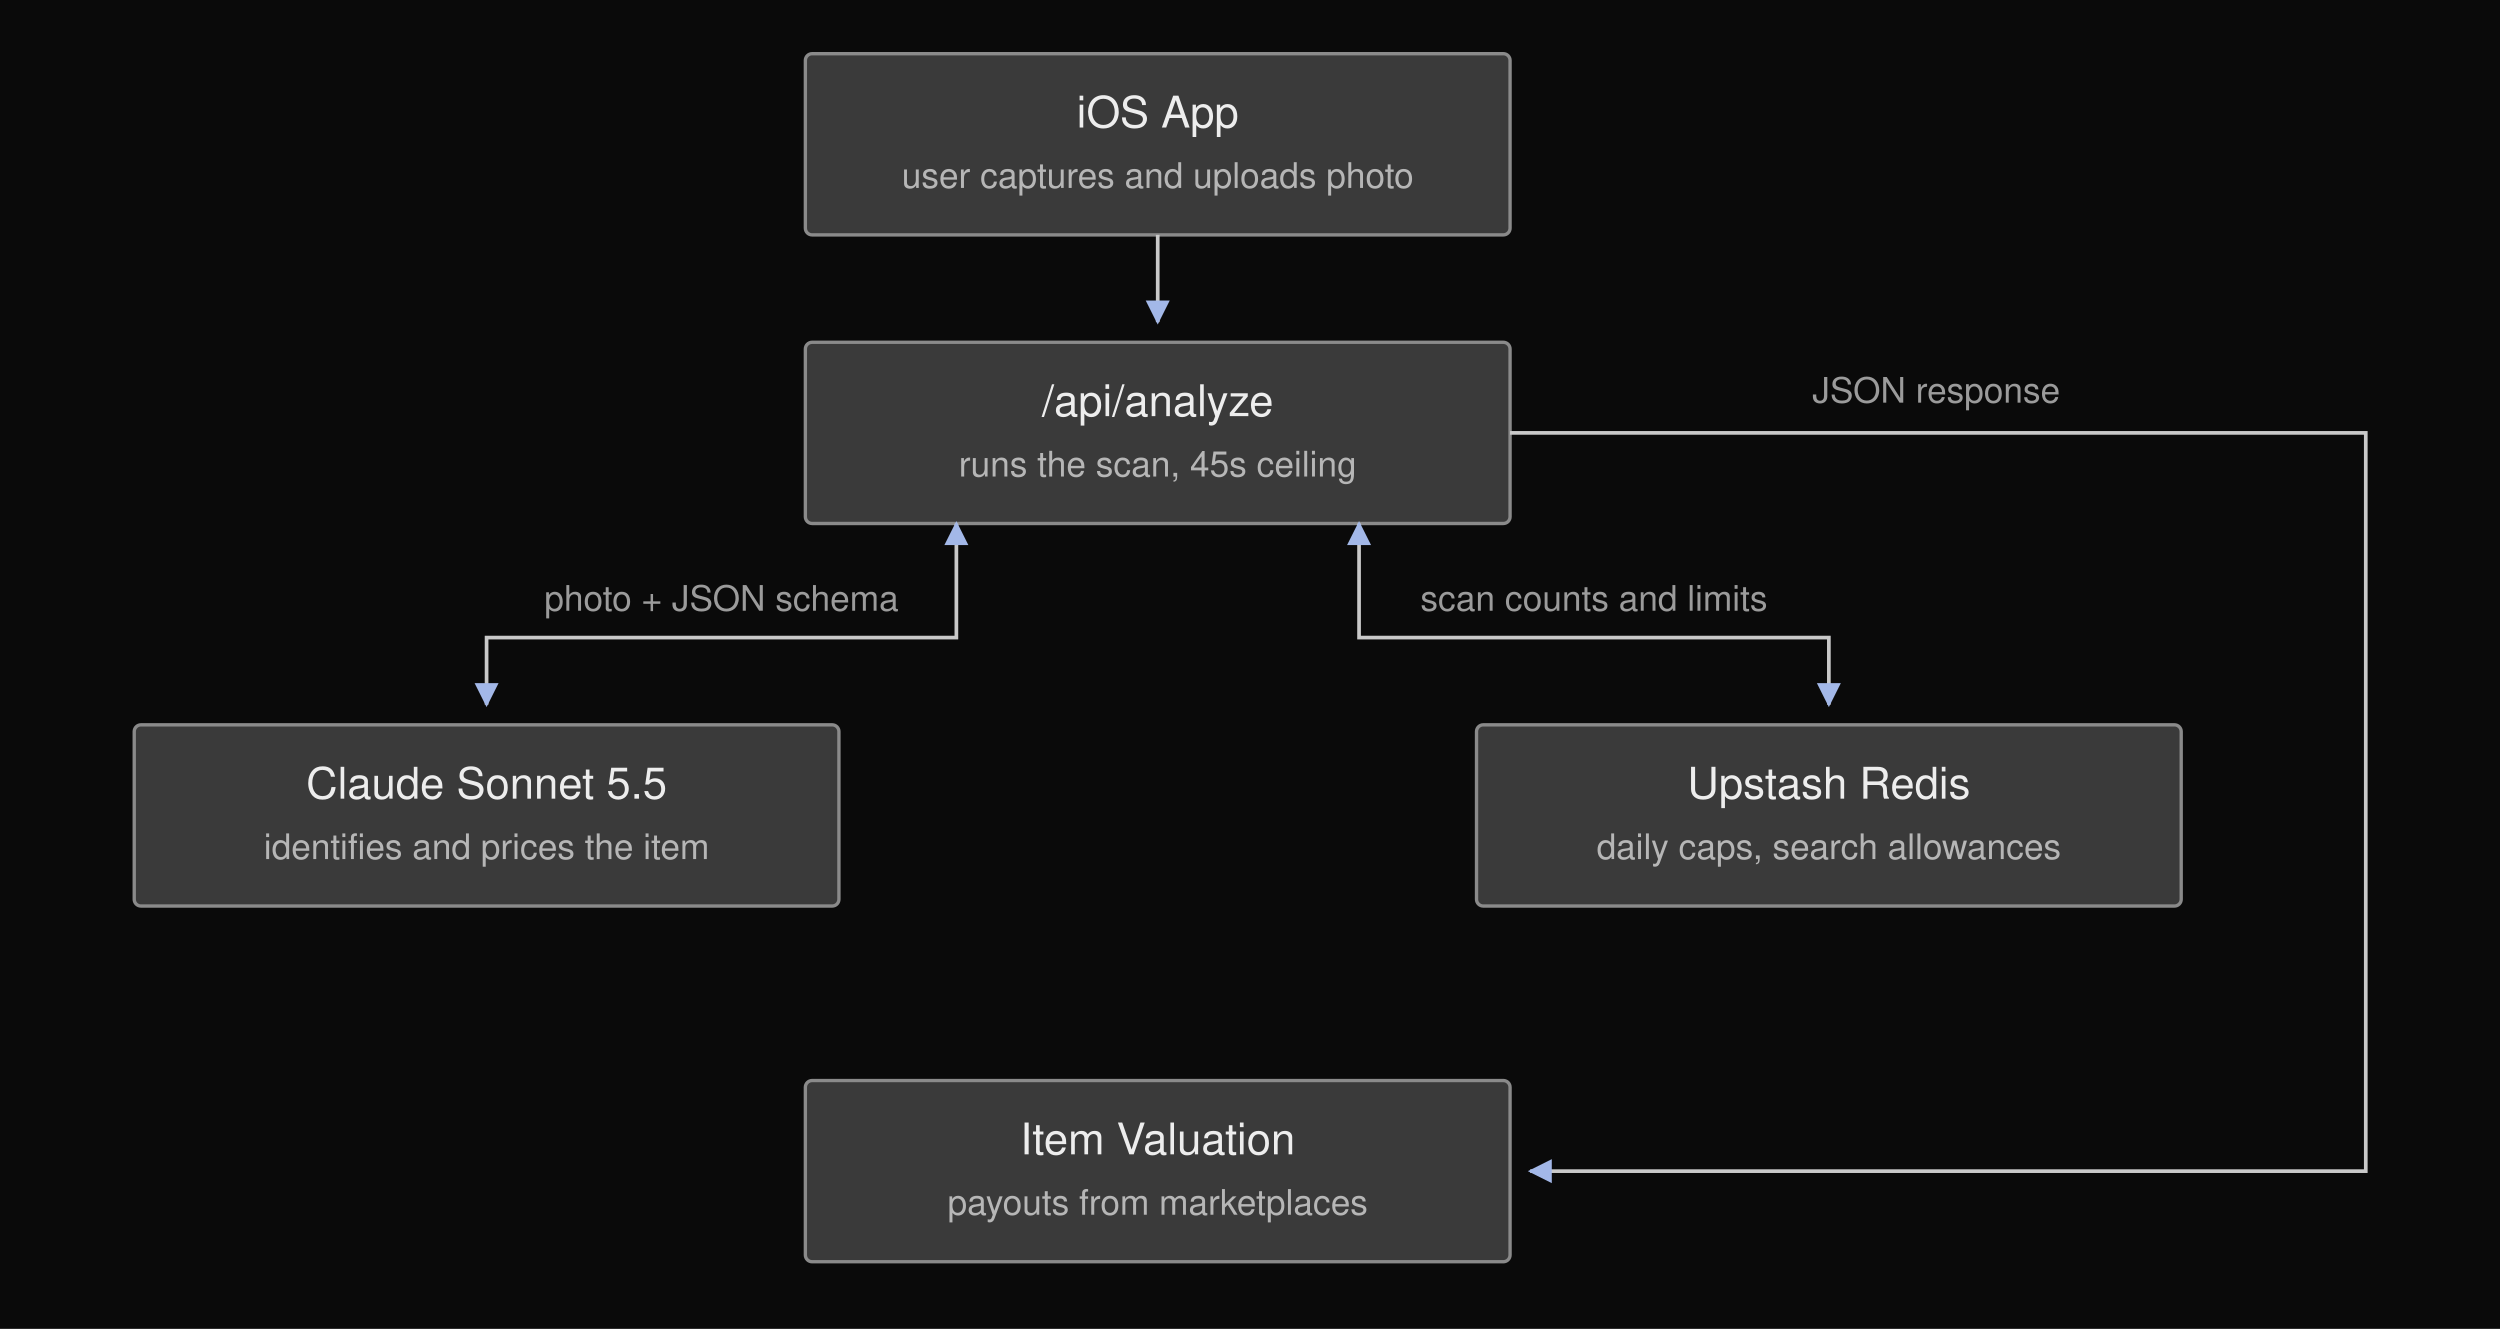
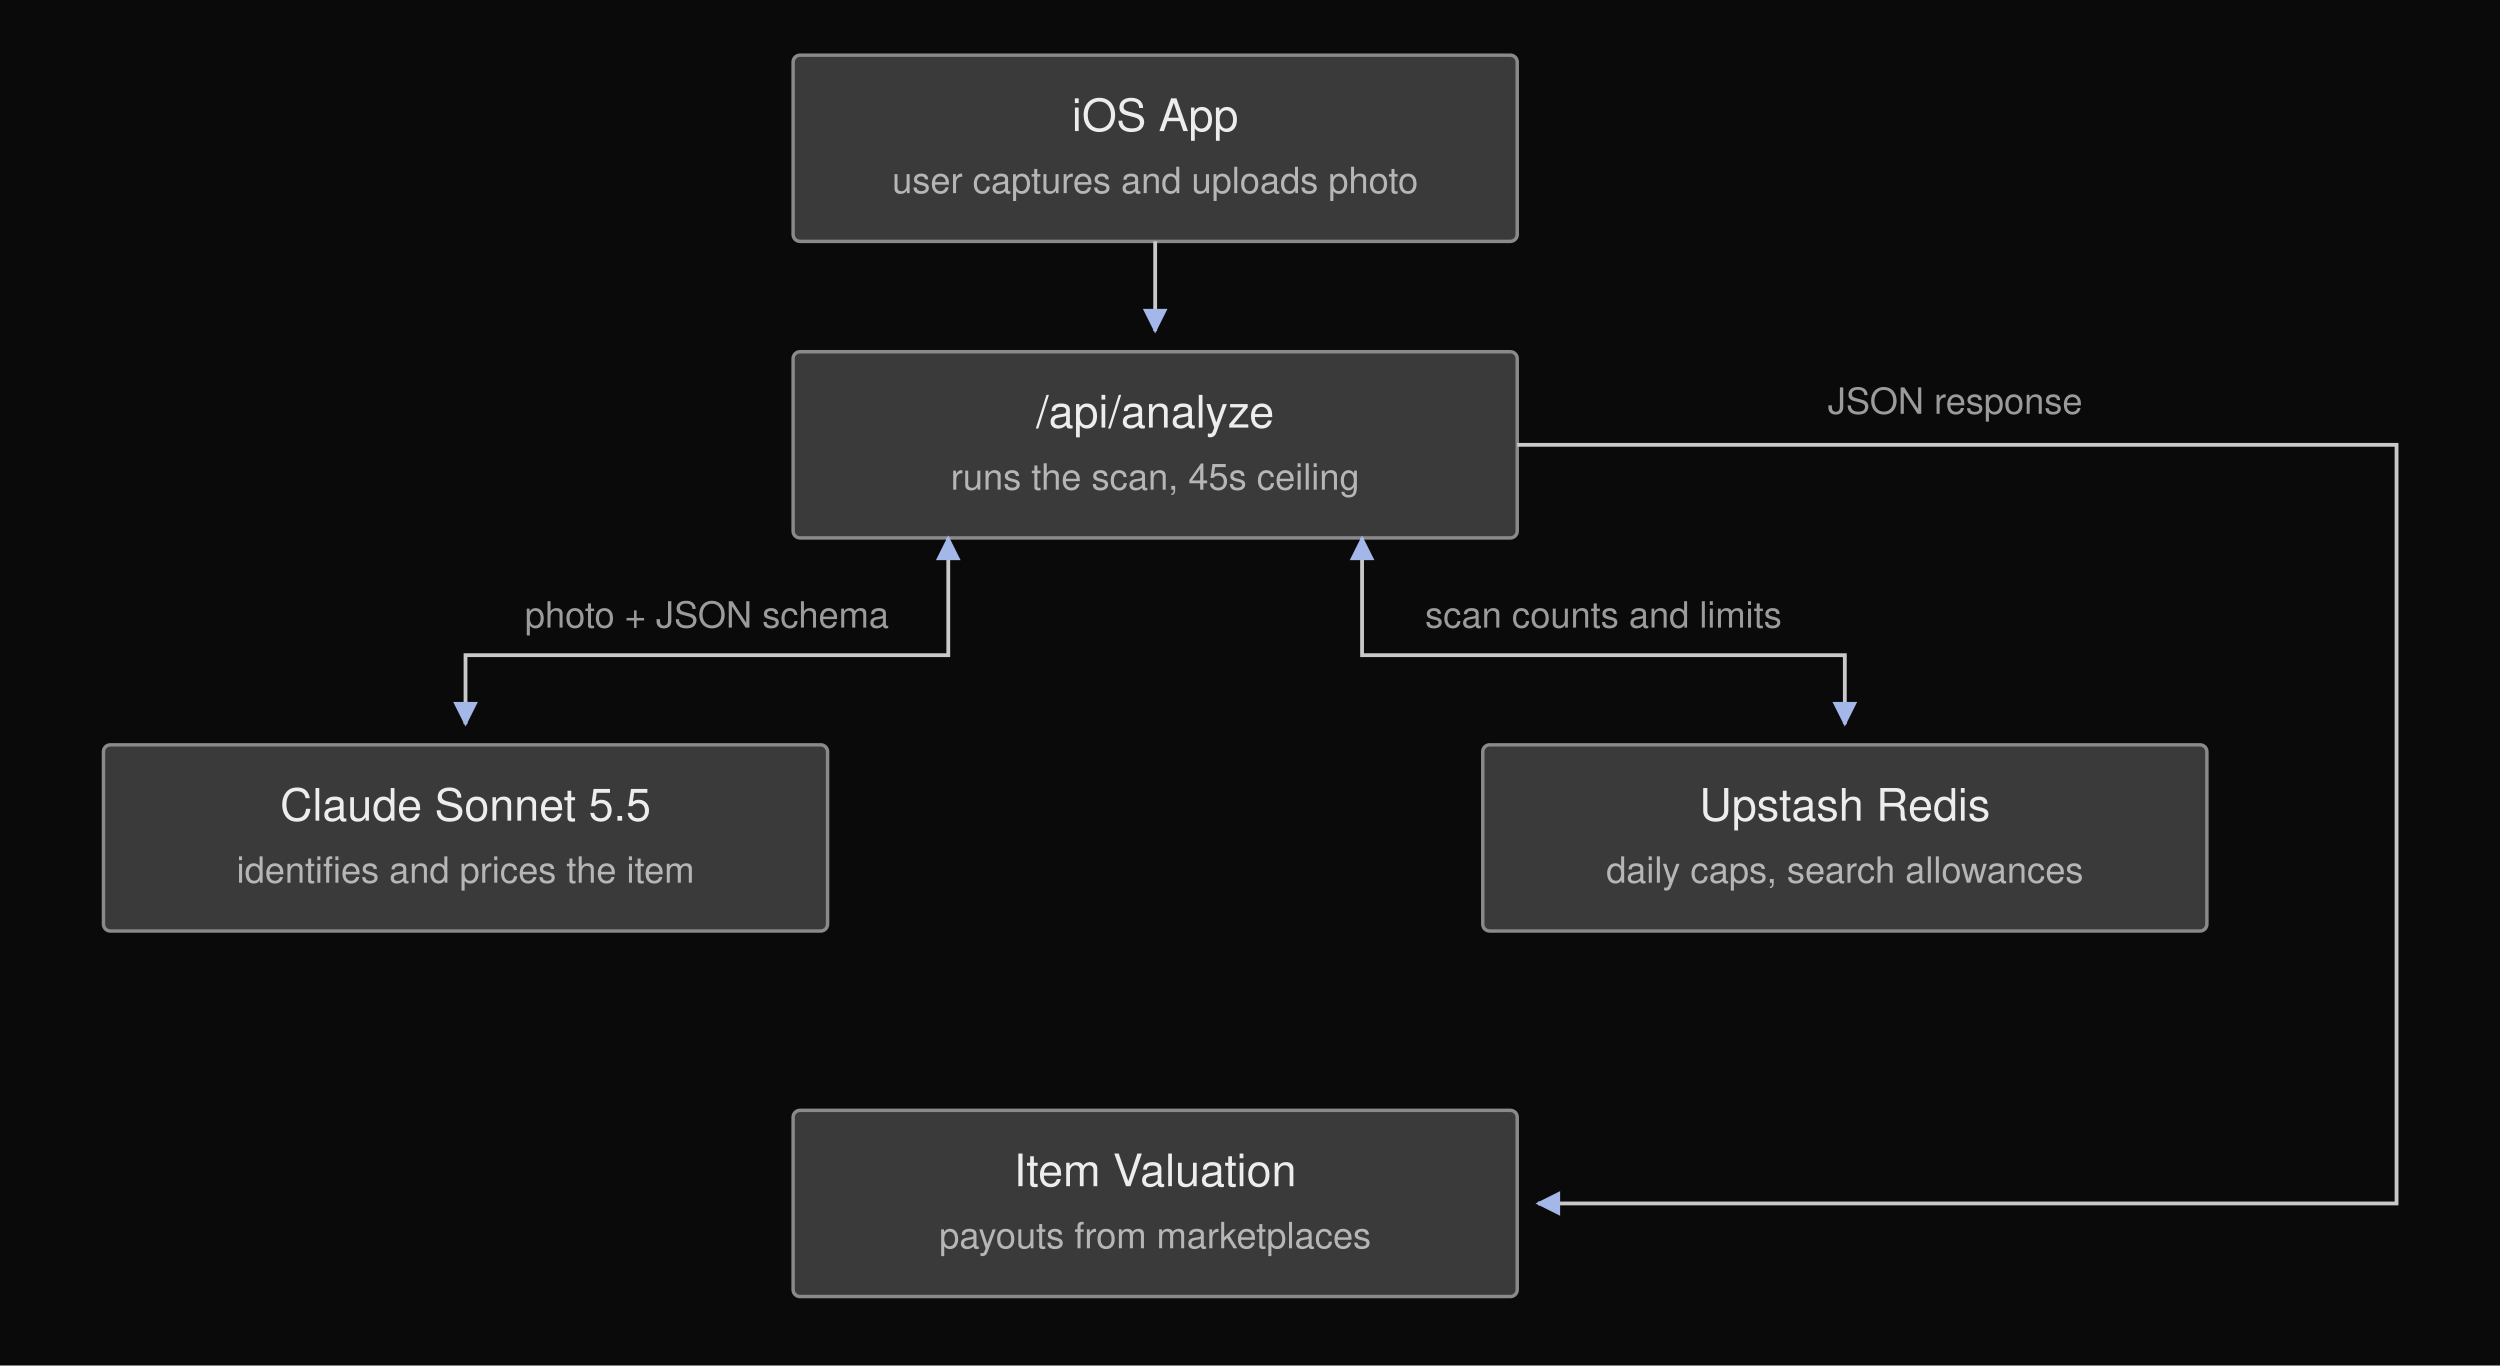
- <svg xmlns="http://www.w3.org/2000/svg" width="745" height="396" viewBox="155 0 745 396" font-family="IBM Plex Sans, -apple-system, BlinkMacSystemFont, Segoe UI, Helvetica, Arial, sans-serif" role="img" aria-label="Architecture. The iOS app uploads a photo to a single analyze endpoint on Vercel. That endpoint talks to Claude Sonnet 5.5 for identification and pricing, and to Upstash Redis for daily scan limits and counters. A JSON response returns to the app, where the fee comparison runs on the device and the user gets an item valuation and payouts from marketplaces.">
+ <svg xmlns="http://www.w3.org/2000/svg" width="725" height="396" viewBox="165 0 725 396" font-family="IBM Plex Sans, -apple-system, BlinkMacSystemFont, Segoe UI, Helvetica, Arial, sans-serif" role="img" aria-label="Architecture. The iOS app uploads a photo to a single analyze endpoint on Vercel. That endpoint talks to Claude Sonnet 5.5 for identification and pricing, and to Upstash Redis for daily scan limits and counters. A JSON response returns to the app, where the fee comparison runs on the device and the user gets an item valuation and payouts from marketplaces.">
  <defs>
    <marker id="m2" viewBox="0 0 10 10" refX="9" refY="5" markerWidth="6.5" markerHeight="6.5" orient="auto-start-reverse">
      <path d="M 0 0 L 10 5 L 0 10 z" fill="#a3b8e8" />
    </marker>
  </defs>
-   <rect x="155" y="0" width="745" height="396" fill="#0a0a0a" />
+   <rect x="165" y="0" width="725" height="396" fill="#0a0a0a" />
  <rect x="395" y="16" width="210" height="54" rx="2" fill="#3a3a3a" stroke="#8a8a8a" stroke-width="1" />
  <text x="500" y="38" fill="#ededed" font-size="13" font-weight="500" text-anchor="middle">iOS App</text>
  <text x="500" y="56" fill="#b6b6b6" font-size="10.5" text-anchor="middle">user captures and uploads photo</text>
  <line x1="500" y1="70" x2="500" y2="96" fill="none" stroke="#c9c9c9" stroke-width="1.1" marker-end="url(#m2)" />
  <rect x="395" y="102" width="210" height="54" rx="2" fill="#3a3a3a" stroke="#8a8a8a" stroke-width="1" />
  <text x="500" y="124" fill="#ededed" font-size="13" font-weight="500" text-anchor="middle">/api/analyze</text>
  <text x="500" y="142" fill="#b6b6b6" font-size="10.5" text-anchor="middle">runs the scan, 45s ceiling</text>
  <polyline points="440,156 440,190 300,190 300,210" fill="none" stroke="#c9c9c9" stroke-width="1.1" marker-start="url(#m2)" marker-end="url(#m2)" />
  <text x="370" y="182" fill="#9b9b9b" font-size="10.5" text-anchor="middle">photo + JSON schema</text>
  <polyline points="560,156 560,190 700,190 700,210" fill="none" stroke="#c9c9c9" stroke-width="1.1" marker-start="url(#m2)" marker-end="url(#m2)" />
  <text x="630" y="182" fill="#9b9b9b" font-size="10.5" text-anchor="middle">scan counts and limits</text>
  <rect x="195" y="216" width="210" height="54" rx="2" fill="#3a3a3a" stroke="#8a8a8a" stroke-width="1" />
  <text x="300" y="238" fill="#ededed" font-size="13" font-weight="500" text-anchor="middle">Claude Sonnet 5.5</text>
  <text x="300" y="256" fill="#b6b6b6" font-size="10.5" text-anchor="middle">identifies and prices the item</text>
  <rect x="595" y="216" width="210" height="54" rx="2" fill="#3a3a3a" stroke="#8a8a8a" stroke-width="1" />
  <text x="700" y="238" fill="#ededed" font-size="13" font-weight="500" text-anchor="middle">Upstash Redis</text>
  <text x="700" y="256" fill="#b6b6b6" font-size="10.5" text-anchor="middle">daily caps, search allowances</text>
  <polyline points="605,129 860,129 860,349 611,349" fill="none" stroke="#c9c9c9" stroke-width="1.1" marker-end="url(#m2)" />
  <text x="732" y="120" fill="#9b9b9b" font-size="10.5" text-anchor="middle">JSON response</text>
  <rect x="395" y="322" width="210" height="54" rx="2" fill="#3a3a3a" stroke="#8a8a8a" stroke-width="1" />
  <text x="500" y="344" fill="#ededed" font-size="13" font-weight="500" text-anchor="middle">Item Valuation</text>
  <text x="500" y="362" fill="#b6b6b6" font-size="10.5" text-anchor="middle">payouts from marketplaces</text>
</svg>
